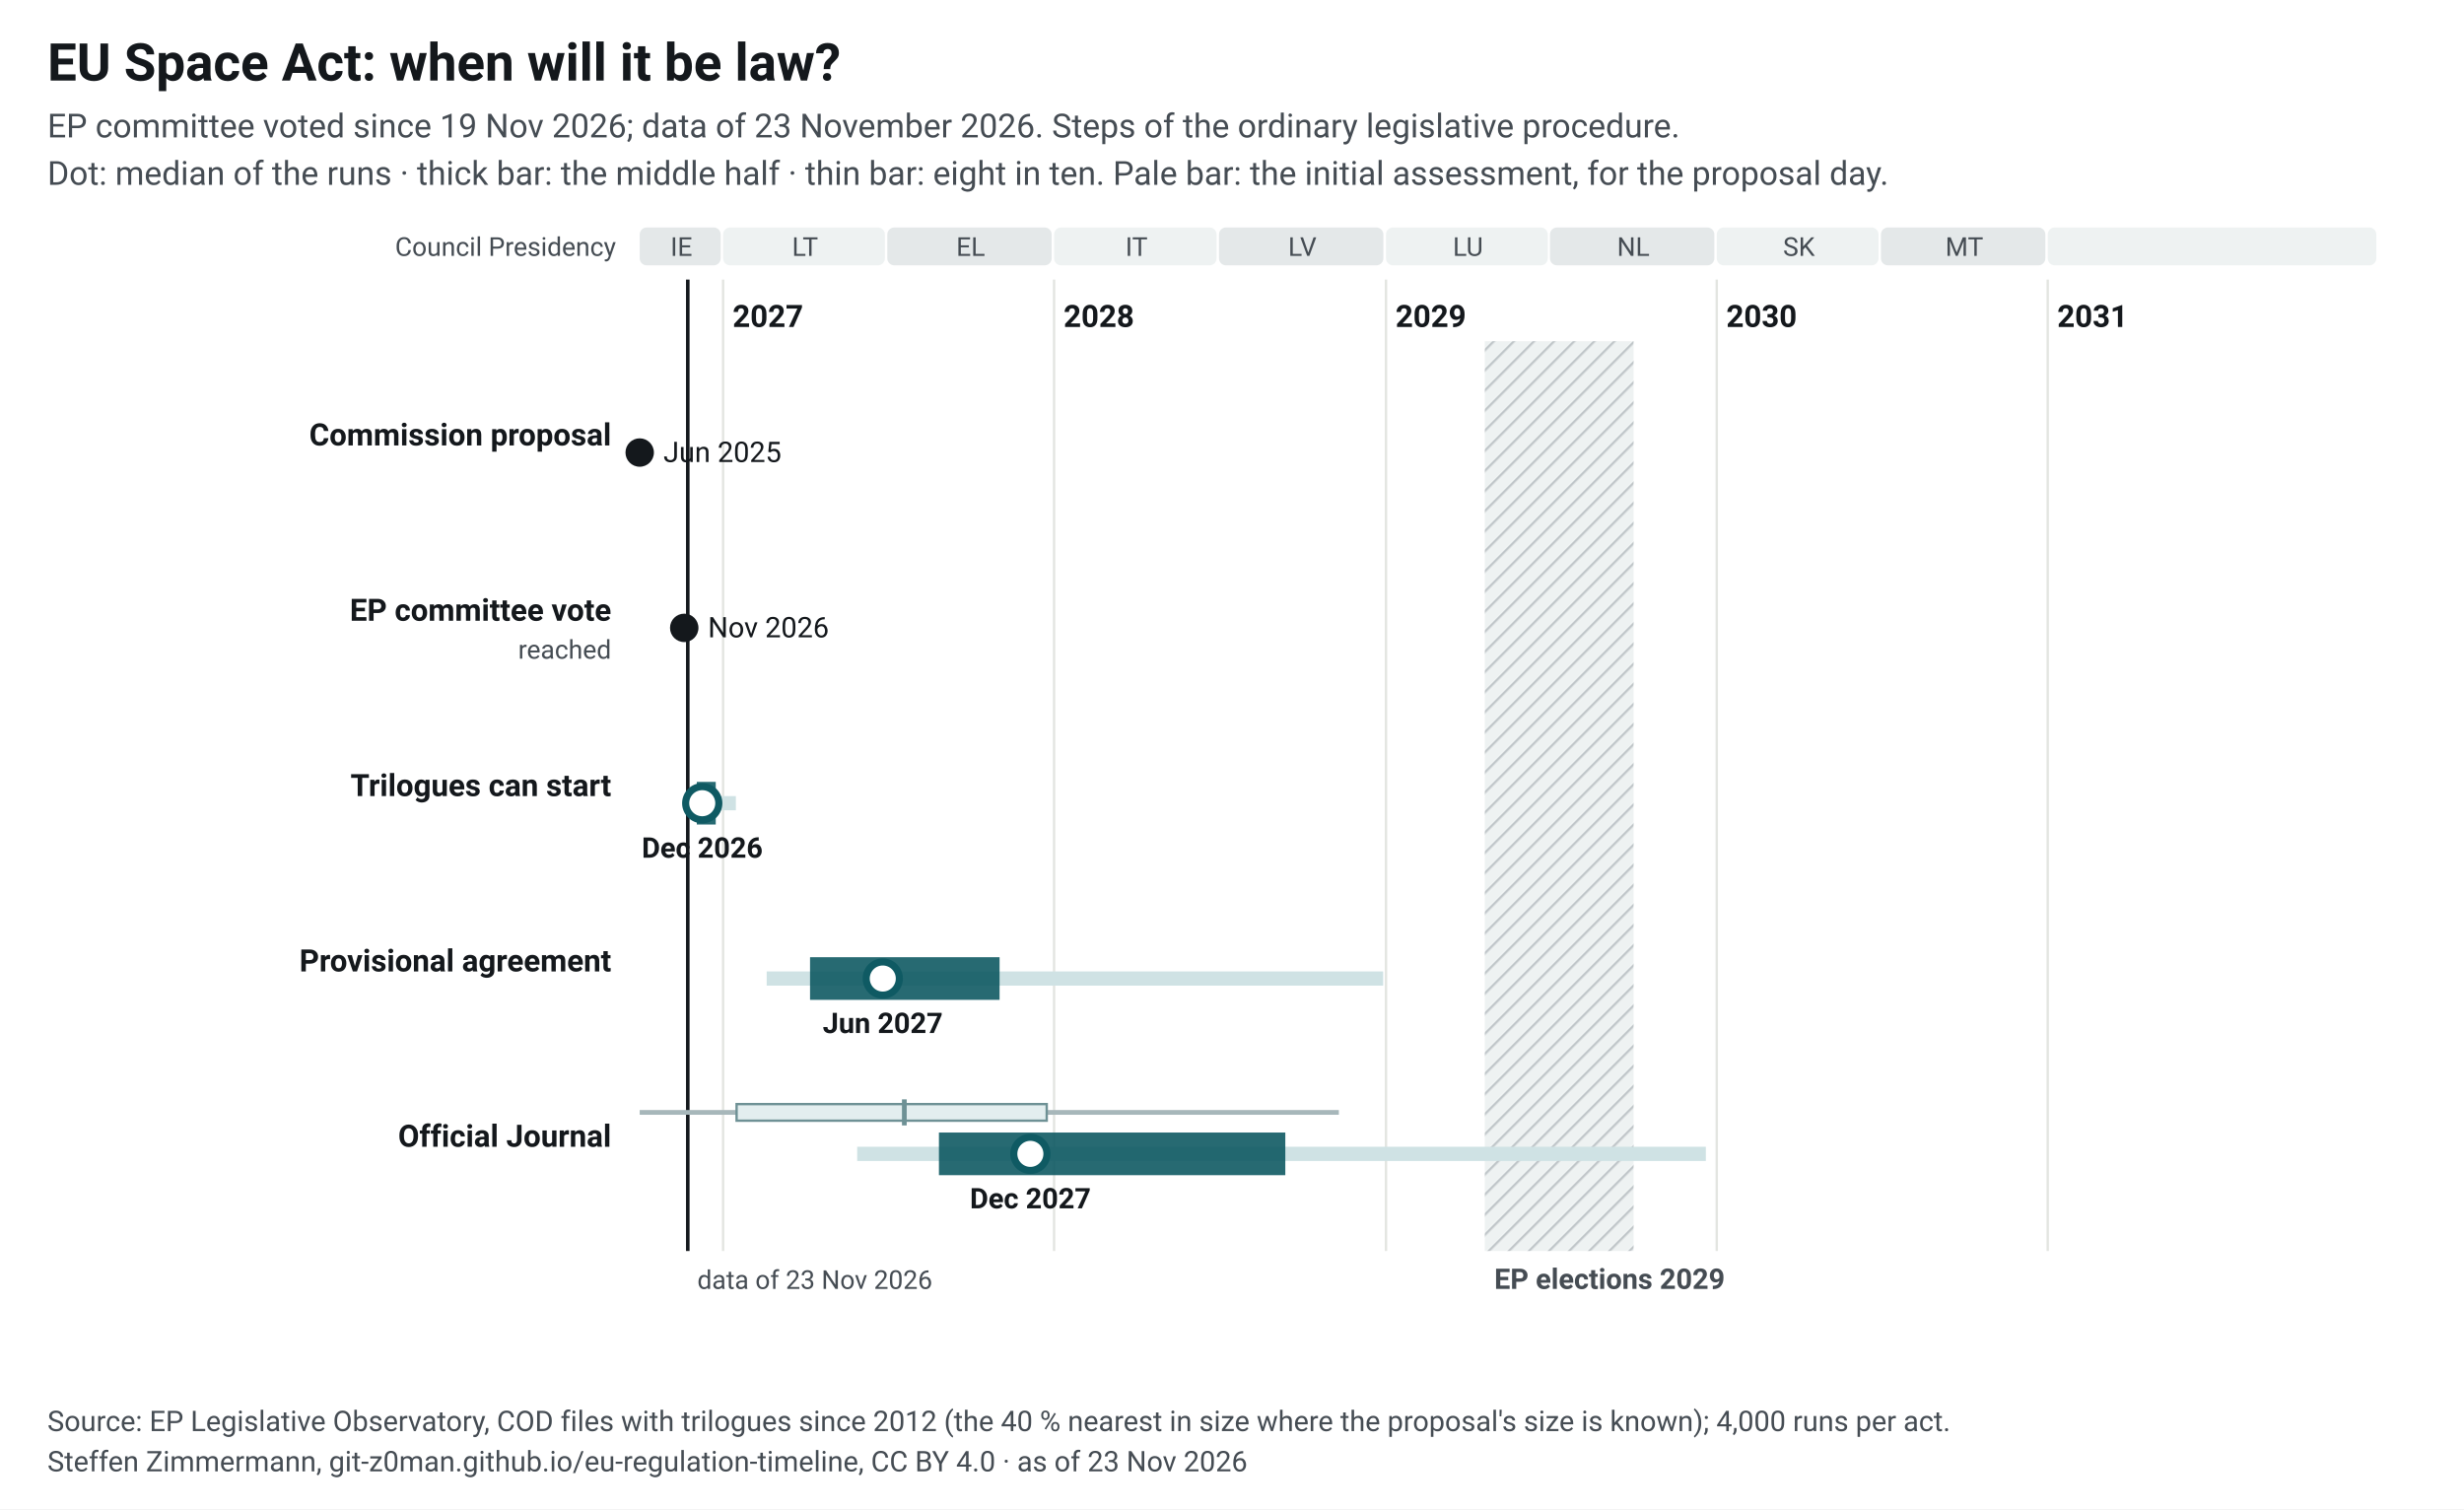
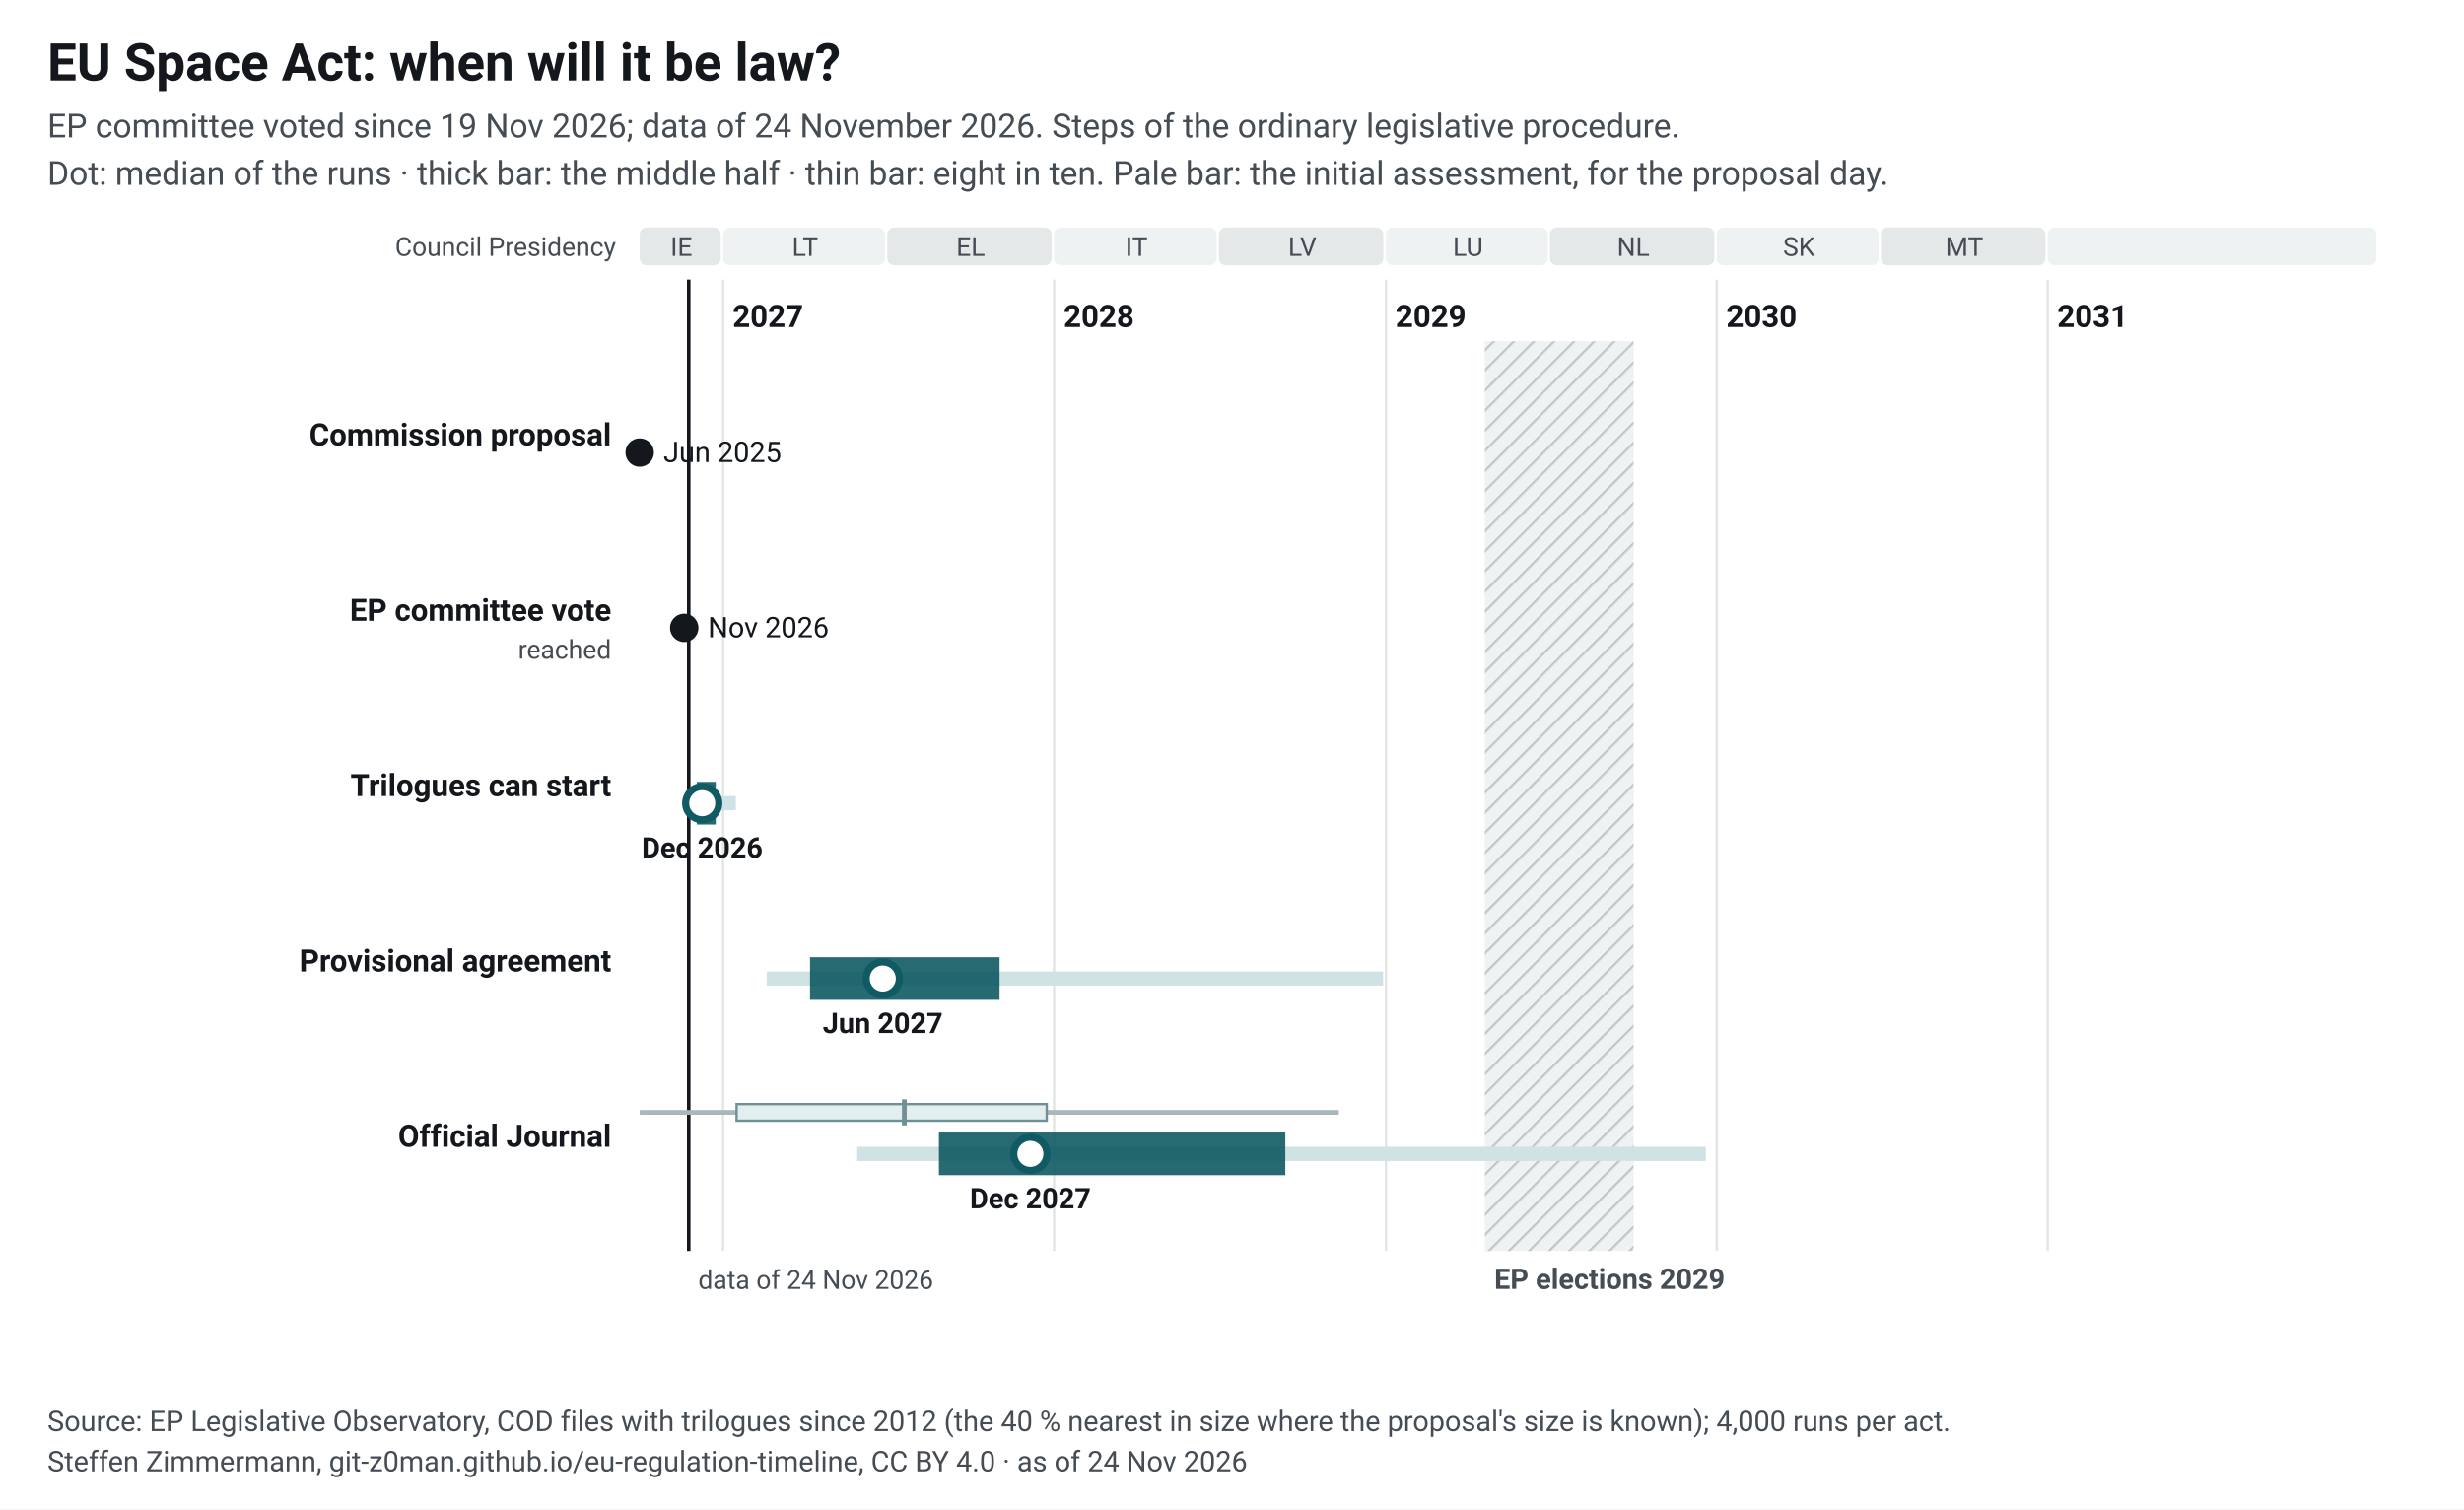
<svg xmlns="http://www.w3.org/2000/svg" width="1040" height="637" viewBox="0 0 1040 637" font-family="&quot;Source Sans 3&quot;, system-ui, -apple-system, Segoe UI, Roboto, Arial, sans-serif" font-size="13">
  <style>.ink{fill:#14181c}.mu{fill:#454c53}.gr{stroke:#e3e5e1;stroke-width:1}.pa{fill:#eef2f2}.pb{fill:#e4e8e9}.hb{fill:#eef2f2}.hl{stroke:#c3c9cc}.wt{fill:#454c53}.pt{fill:#14181c;paint-order:stroke;stroke:#fff;stroke-width:4px;stroke-linejoin:round}.pl{stroke:#14181c}.td{stroke:#14181c;stroke-width:1.5}.b50{fill:#0f5a63;opacity:.9}.b80{fill:#cfe2e4}.med{fill:#fff;stroke:#0f5a63}.fx{fill:#14181c}.ini{fill:#e3eeef;stroke:#6e9195;stroke-width:1}.ini80{fill:#a7b7ba}.inim{stroke:#6e9195;stroke-width:2}.c1{stroke:#0f5a63}.c2{stroke:#454c53;stroke-dasharray:7 4}.c3{stroke:#6e9195;stroke-dasharray:2 4}.ax{stroke:#454c53;stroke-width:1}.dn{fill:#0f5a63;stroke:#fff}.de{fill:#fff;stroke:#0f5a63}a text{fill:#0f5a63}.nl-pending{fill:#0f5a63}.nl-adopted{fill:#5b646b}.nl-plan{fill:#fff;stroke:#14181c}.nl-open{fill:none;stroke:#14181c}.nl-q{fill:#14181c}.nl-row{stroke:#e3e5e1;stroke-width:.6}.nl-g-announced{fill:#f1f2f3}.nl-g-pending{fill:#e3eeef}.nl-g-adopted{fill:#eef2f2}</style>
  <rect width="1040" height="637" fill="#fff" />
  <text x="20" y="34" font-size="22" font-weight="700" class="ink">EU Space Act: when will it be law?</text>
-   <text x="20" y="58" font-size="14" class="mu">EP committee voted since 19 Nov 2026; data of 23 November 2026. Steps of the ordinary legislative procedure.</text>
+   <text x="20" y="58" font-size="14" class="mu">EP committee voted since 19 Nov 2026; data of 24 November 2026. Steps of the ordinary legislative procedure.</text>
  <text x="20" y="78" font-size="14" class="mu">Dot: median of the runs · thick bar: the middle half · thin bar: eight in ten. Pale bar: the initial assessment, for the proposal day.</text>
  <g transform="translate(20,92)">
    <defs>
      <pattern id="hatch-40" width="6" height="6" patternUnits="userSpaceOnUse" patternTransform="rotate(45)">
        <rect width="6" height="6" class="hb" />
        <line x1="0" y1="0" x2="0" y2="6" class="hl" stroke-width="2" />
      </pattern>
    </defs>
    <rect x="250.0" y="4" width="34.2" height="16" rx="3" class="pb" data-tip="Council Presidency: IE, Jul 2026 to Dec 2026" />
    <text x="267.6" y="16" text-anchor="middle" font-size="11" class="mu">IE</text>
    <rect x="285.2" y="4" width="68.3" height="16" rx="3" class="pa" data-tip="Council Presidency: LT, Jan 2027 to Jun 2027" />
    <text x="319.8" y="16" text-anchor="middle" font-size="11" class="mu">LT</text>
    <rect x="354.5" y="4" width="69.4" height="16" rx="3" class="pb" data-tip="Council Presidency: EL, Jul 2027 to Dec 2027" />
    <text x="389.7" y="16" text-anchor="middle" font-size="11" class="mu">EL</text>
    <rect x="424.9" y="4" width="68.6" height="16" rx="3" class="pa" data-tip="Council Presidency: IT, Jan 2028 to Jun 2028" />
    <text x="459.7" y="16" text-anchor="middle" font-size="11" class="mu">IT</text>
    <rect x="494.5" y="4" width="69.4" height="16" rx="3" class="pb" data-tip="Council Presidency: LV, Jul 2028 to Dec 2028" />
    <text x="529.7" y="16" text-anchor="middle" font-size="11" class="mu">LV</text>
    <rect x="565.0" y="4" width="68.3" height="16" rx="3" class="pa" data-tip="Council Presidency: LU, Jan 2029 to Jun 2029" />
    <text x="599.6" y="16" text-anchor="middle" font-size="11" class="mu">LU</text>
    <rect x="634.2" y="4" width="69.4" height="16" rx="3" class="pb" data-tip="Council Presidency: NL, Jul 2029 to Dec 2029" />
    <text x="669.4" y="16" text-anchor="middle" font-size="11" class="mu">NL</text>
    <rect x="704.6" y="4" width="68.3" height="16" rx="3" class="pa" data-tip="Council Presidency: SK, Jan 2030 to Jun 2030" />
    <text x="739.3" y="16" text-anchor="middle" font-size="11" class="mu">SK</text>
    <rect x="773.9" y="4" width="69.4" height="16" rx="3" class="pb" data-tip="Council Presidency: MT, Jul 2030 to Dec 2030" />
    <text x="809.1" y="16" text-anchor="middle" font-size="11" class="mu">MT</text>
    <rect x="844.3" y="4" width="138.7" height="16" rx="3" class="pa" data-tip="Council Presidency: not decided, Jan 2031 to Dec 2031" />
    <text x="914.2" y="16" text-anchor="middle" font-size="11" class="mu" />
    <line x1="285.2" y1="26" x2="285.2" y2="436" class="gr" />
    <text x="289.2" y="46" font-weight="600" class="ink">2027</text>
    <line x1="424.9" y1="26" x2="424.9" y2="436" class="gr" />
    <text x="428.9" y="46" font-weight="600" class="ink">2028</text>
    <line x1="565.0" y1="26" x2="565.0" y2="436" class="gr" />
    <text x="569.0" y="46" font-weight="600" class="ink">2029</text>
    <line x1="704.6" y1="26" x2="704.6" y2="436" class="gr" />
    <text x="708.6" y="46" font-weight="600" class="ink">2030</text>
    <line x1="844.3" y1="26" x2="844.3" y2="436" class="gr" />
    <text x="848.3" y="46" font-weight="600" class="ink">2031</text>
    <rect x="606.7" y="52" width="62.8" height="384" fill="url(#hatch-40)" data-tip="European elections 2029: Parliament does no legislative work from its last session in April until the new committees vote again in October (assumption, as in 2024; the dates are not set yet)." />
    <text x="610.7" y="452" font-size="12" font-weight="600" class="wt">EP elections 2029</text>
    <text x="240" y="16" text-anchor="end" font-size="11" class="mu">Council Presidency</text>
-     <line x1="270.3" y1="26" x2="270.3" y2="436" class="td" />
-     <text x="274.3" y="452" font-size="11" class="mu">data of 23 Nov 2026</text>
+     <line x1="270.7" y1="26" x2="270.7" y2="436" class="td" />
+     <text x="274.7" y="452" font-size="11" class="mu">data of 24 Nov 2026</text>
    <text x="238" y="96.0" text-anchor="end" font-weight="600" class="ink lnk">Commission proposal</text>
    <circle cx="250.0" cy="99.0" r="6" class="fx" data-tip="Commission proposal: 25 Jun 2025" />
    <text x="260.0" y="103.0" font-size="12" class="ink">Jun 2025</text>
    <text x="238" y="170.0" text-anchor="end" font-weight="600" class="ink lnk">EP committee vote</text>
    <text x="238" y="186.0" text-anchor="end" font-size="11" class="mu">reached</text>
    <circle cx="268.8" cy="173.0" r="6" class="fx" data-tip="EP committee vote: 19 Nov 2026" />
    <text x="278.8" y="177.0" font-size="12" class="ink">Nov 2026</text>
    <text x="238" y="244.0" text-anchor="end" font-weight="600" class="ink lnk">Trilogues can start</text>
    <rect x="272.2" y="244.0" width="18.4" height="6" class="b80" data-tip="Trilogues can start: median Dec 2026; half of the runs Dec 2026 to Dec 2026; eight in ten Nov 2026 to Jan 2027" />
    <rect x="274.1" y="238.0" width="8.0" height="18" class="b50" data-tip="Trilogues can start: median Dec 2026; half of the runs Dec 2026 to Dec 2026; eight in ten Nov 2026 to Jan 2027" />
    <circle cx="276.4" cy="247.0" r="7" class="med" stroke-width="3" data-tip="Trilogues can start: median Dec 2026; half of the runs Dec 2026 to Dec 2026; eight in ten Nov 2026 to Jan 2027" />
    <text x="276.4" y="270.0" text-anchor="middle" font-size="12" font-weight="600" class="ink">Dec 2026</text>
    <text x="238" y="318.0" text-anchor="end" font-weight="600" class="ink lnk">Provisional agreement</text>
    <rect x="303.6" y="318.0" width="260.2" height="6" class="b80" data-tip="Provisional agreement: median Jun 2027; half of the runs Apr 2027 to Nov 2027; eight in ten Feb 2027 to Dec 2028" />
    <rect x="321.9" y="312.0" width="80.0" height="18" class="b50" data-tip="Provisional agreement: median Jun 2027; half of the runs Apr 2027 to Nov 2027; eight in ten Feb 2027 to Dec 2028" />
    <circle cx="352.6" cy="321.0" r="7" class="med" stroke-width="3" data-tip="Provisional agreement: median Jun 2027; half of the runs Apr 2027 to Nov 2027; eight in ten Feb 2027 to Dec 2028" />
    <text x="352.6" y="344.0" text-anchor="middle" font-size="12" font-weight="600" class="ink">Jun 2027</text>
    <text x="238" y="392.0" text-anchor="end" font-weight="600" class="ink lnk">Official Journal</text>
    <rect x="250.0" y="376.5" width="295.1" height="2" class="ini80" data-tip="Initial assessment, forecast for the proposal day (25 Jun 2025): Official Journal: median Jul 2027; half of the runs Jan 2027 to Dec 2027; eight in ten Aug 2026 to Nov 2028" />
    <rect x="290.9" y="374.0" width="130.9" height="7" class="ini" data-tip="Initial assessment, forecast for the proposal day (25 Jun 2025): Official Journal: median Jul 2027; half of the runs Jan 2027 to Dec 2027; eight in ten Aug 2026 to Nov 2028" />
    <line x1="361.7" y1="372.0" x2="361.7" y2="383.0" class="inim" data-tip="Initial assessment, forecast for the proposal day (25 Jun 2025): Official Journal: median Jul 2027; half of the runs Jan 2027 to Dec 2027; eight in ten Aug 2026 to Nov 2028" />
    <rect x="341.8" y="392.0" width="358.2" height="6" class="b80" data-tip="Official Journal: median Dec 2027; half of the runs Aug 2027 to Sep 2028; eight in ten May 2027 to Dec 2029" />
    <rect x="376.3" y="386.0" width="146.2" height="18" class="b50" data-tip="Official Journal: median Dec 2027; half of the runs Aug 2027 to Sep 2028; eight in ten May 2027 to Dec 2029" />
    <circle cx="414.9" cy="395.0" r="7" class="med" stroke-width="3" data-tip="Official Journal: median Dec 2027; half of the runs Aug 2027 to Sep 2028; eight in ten May 2027 to Dec 2029" />
    <text x="414.9" y="418.0" text-anchor="middle" font-size="12" font-weight="600" class="ink">Dec 2027</text>
  </g>
  <text x="20" y="604" font-size="12" class="mu">Source: EP Legislative Observatory, COD files with trilogues since 2012 (the 40 % nearest in size where the proposal's size is known); 4,000 runs per act.</text>
-   <text x="20" y="621" font-size="12" class="mu">Steffen Zimmermann, git-z0man.github.io/eu-regulation-timeline, CC BY 4.0 · as of 23 Nov 2026</text>
+   <text x="20" y="621" font-size="12" class="mu">Steffen Zimmermann, git-z0man.github.io/eu-regulation-timeline, CC BY 4.0 · as of 24 Nov 2026</text>
</svg>
